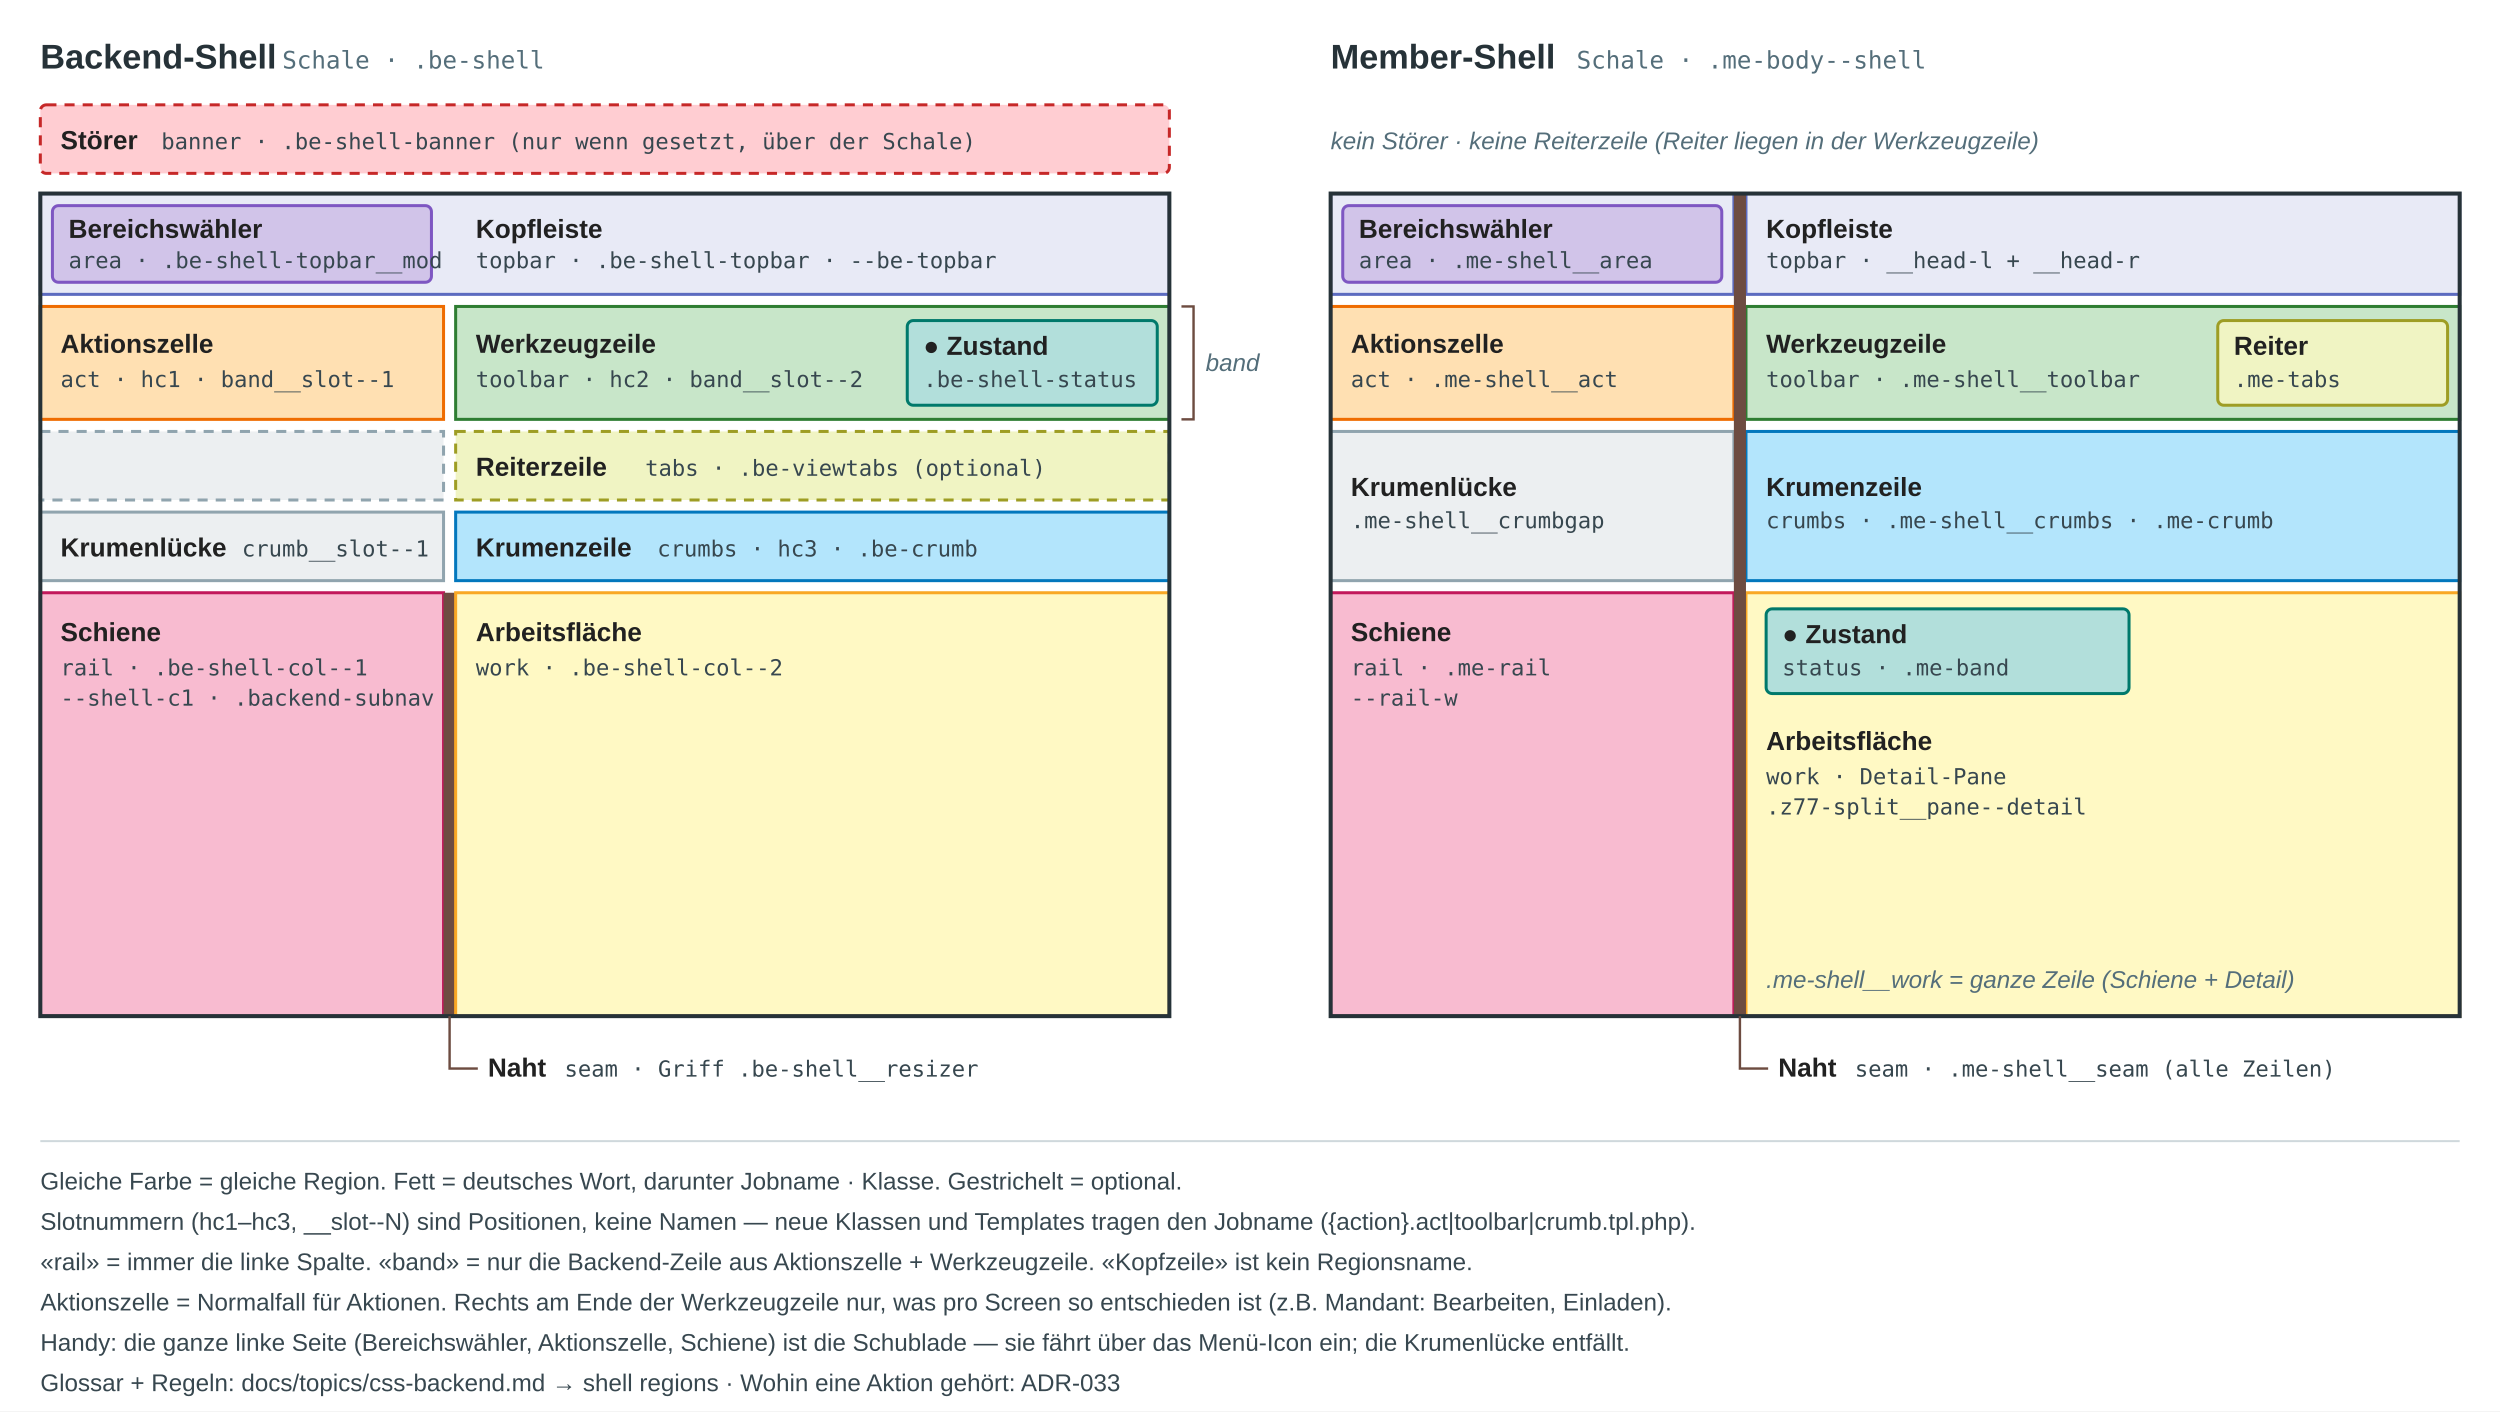
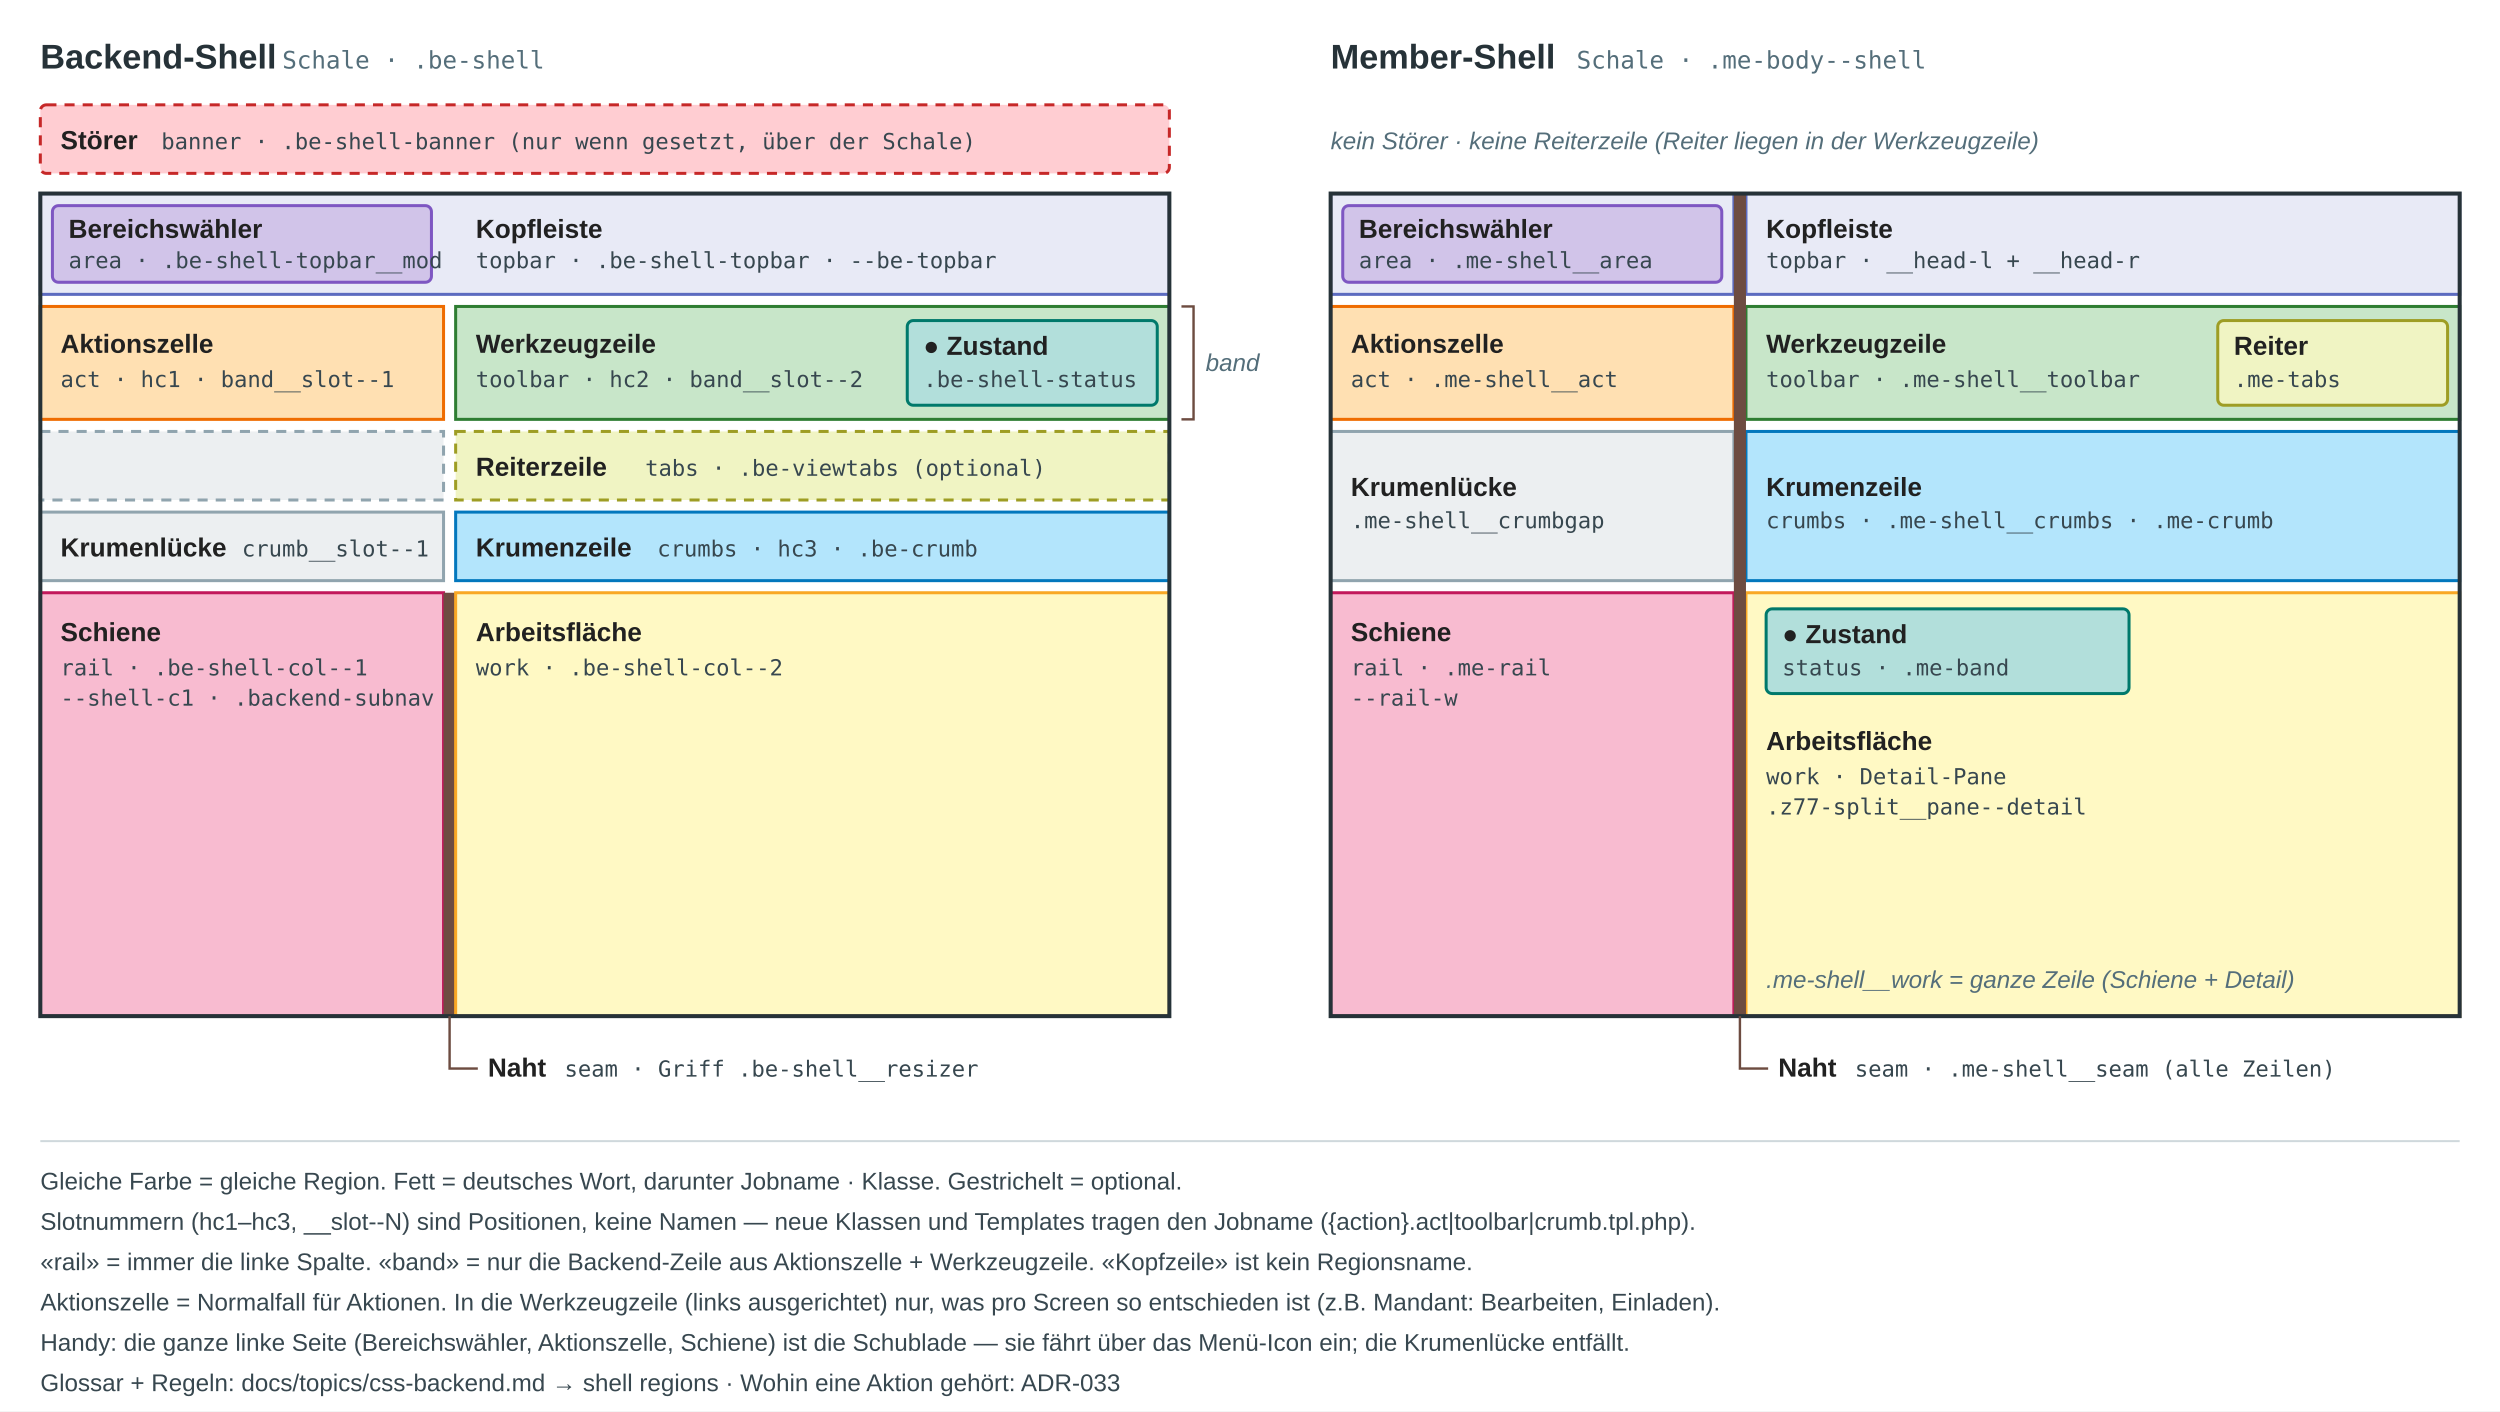
<svg xmlns="http://www.w3.org/2000/svg" width="1240" height="700" viewBox="0 0 1240 700" font-family="system-ui, 'Segoe UI', Arial, sans-serif">
  <style>
    .t  { font-size: 17px; font-weight: 700; fill: #263238; }
    .tm { font-size: 12px; font-family: Consolas, ui-monospace, monospace; fill: #546e7a; }
    .h  { font-size: 13px; font-weight: 700; fill: #212121; }
    .m  { font-size: 11px; font-family: Consolas, ui-monospace, monospace; fill: #37474f; }
    .n  { font-size: 12px; fill: #546e7a; font-style: italic; }
    .f  { font-size: 12px; fill: #37474f; }
    .r  { stroke-width: 1.5; }
    .topbar   { fill: #e8eaf6; stroke: #5c6bc0; }
    .area     { fill: #d1c4e9; stroke: #7e57c2; }
    .act      { fill: #ffe0b2; stroke: #ef6c00; }
    .toolbar  { fill: #c8e6c9; stroke: #2e7d32; }
    .tabs     { fill: #f0f4c3; stroke: #9e9d24; }
    .crumbs   { fill: #b3e5fc; stroke: #0277bd; }
    .crumbgap { fill: #eceff1; stroke: #90a4ae; }
    .rail     { fill: #f8bbd0; stroke: #c2185b; }
    .work     { fill: #fff9c4; stroke: #f9a825; }
    .state    { fill: #b2dfdb; stroke: #00796b; }
    .banner   { fill: #ffcdd2; stroke: #c62828; }
    .seam     { fill: #6d4c41; }
    .opt      { stroke-dasharray: 5 4; }
    .shell    { fill: none; stroke: #263238; stroke-width: 2; }
    .lead     { stroke: #6d4c41; stroke-width: 1.2; fill: none; }
  </style>
  <rect width="1240" height="700" fill="#ffffff" />
  <text class="t" x="20" y="34">Backend-Shell</text>
  <text class="tm" x="140" y="34">Schale · .be-shell</text>
  <rect class="r banner opt" x="20" y="52" width="560" height="34" rx="3" />
  <text class="h" x="30" y="74">Störer</text>
  <text class="m" x="80" y="74">banner · .be-shell-banner  (nur wenn gesetzt, über der Schale)</text>
  <rect class="r topbar" x="20" y="96" width="560" height="50" />
  <rect class="r area" x="26" y="102" width="188" height="38" rx="3" />
  <text class="h" x="34" y="118">Bereichswähler</text>
  <text class="m" x="34" y="133">area · .be-shell-topbar__mod</text>
  <text class="h" x="236" y="118">Kopfleiste</text>
  <text class="m" x="236" y="133">topbar · .be-shell-topbar · --be-topbar</text>
  <rect class="r act" x="20" y="152" width="200" height="56" />
  <text class="h" x="30" y="175">Aktionszelle</text>
  <text class="m" x="30" y="192">act · hc1 · band__slot--1</text>
  <rect class="r toolbar" x="226" y="152" width="354" height="56" />
  <text class="h" x="236" y="175">Werkzeugzeile</text>
  <text class="m" x="236" y="192">toolbar · hc2 · band__slot--2</text>
  <rect class="r state" x="450" y="159" width="124" height="42" rx="3" />
  <text class="h" x="458" y="176">● Zustand</text>
  <text class="m" x="458" y="192">.be-shell-status</text>
  <rect class="r crumbgap opt" x="20" y="214" width="200" height="34" />
  <rect class="r tabs opt" x="226" y="214" width="354" height="34" />
  <text class="h" x="236" y="236">Reiterzeile</text>
  <text class="m" x="320" y="236">tabs · .be-viewtabs  (optional)</text>
  <rect class="r crumbgap" x="20" y="254" width="200" height="34" />
  <text class="h" x="30" y="276">Krumenlücke</text>
  <text class="m" x="120" y="276">crumb__slot--1</text>
  <rect class="r crumbs" x="226" y="254" width="354" height="34" />
  <text class="h" x="236" y="276">Krumenzeile</text>
  <text class="m" x="326" y="276">crumbs · hc3 · .be-crumb</text>
  <rect class="r rail" x="20" y="294" width="200" height="210" />
  <text class="h" x="30" y="318">Schiene</text>
  <text class="m" x="30" y="335">rail · .be-shell-col--1</text>
  <text class="m" x="30" y="350">--shell-c1 · .backend-subnav</text>
  <rect class="seam" x="220" y="294" width="6" height="210" />
  <rect class="r work" x="226" y="294" width="354" height="210" />
  <text class="h" x="236" y="318">Arbeitsfläche</text>
  <text class="m" x="236" y="335">work · .be-shell-col--2</text>
  <rect class="shell" x="20" y="96" width="560" height="408" />
  <path class="lead" d="M586 152 h6 v56 h-6" />
  <text class="n" x="598" y="184">band</text>
  <path class="lead" d="M223 504 v26 h14" />
  <text class="h" x="242" y="534">Naht</text>
  <text class="m" x="280" y="534">seam · Griff .be-shell__resizer</text>
  <text class="t" x="660" y="34">Member-Shell</text>
  <text class="tm" x="782" y="34">Schale · .me-body--shell</text>
  <text class="n" x="660" y="74">kein Störer · keine Reiterzeile (Reiter liegen in der Werkzeugzeile)</text>
  <rect class="r topbar" x="660" y="96" width="200" height="50" />
  <rect class="r area" x="666" y="102" width="188" height="38" rx="3" />
  <text class="h" x="674" y="118">Bereichswähler</text>
  <text class="m" x="674" y="133">area · .me-shell__area</text>
  <rect class="r topbar" x="866" y="96" width="354" height="50" />
  <text class="h" x="876" y="118">Kopfleiste</text>
  <text class="m" x="876" y="133">topbar · __head-l + __head-r</text>
  <rect class="r act" x="660" y="152" width="200" height="56" />
  <text class="h" x="670" y="175">Aktionszelle</text>
  <text class="m" x="670" y="192">act · .me-shell__act</text>
  <rect class="r toolbar" x="866" y="152" width="354" height="56" />
  <text class="h" x="876" y="175">Werkzeugzeile</text>
  <text class="m" x="876" y="192">toolbar · .me-shell__toolbar</text>
  <rect class="r tabs" x="1100" y="159" width="114" height="42" rx="3" />
  <text class="h" x="1108" y="176">Reiter</text>
  <text class="m" x="1108" y="192">.me-tabs</text>
  <rect class="r crumbgap" x="660" y="214" width="200" height="74" />
  <text class="h" x="670" y="246">Krumenlücke</text>
  <text class="m" x="670" y="262">.me-shell__crumbgap</text>
  <rect class="r crumbs" x="866" y="214" width="354" height="74" />
  <text class="h" x="876" y="246">Krumenzeile</text>
  <text class="m" x="876" y="262">crumbs · .me-shell__crumbs · .me-crumb</text>
  <rect class="r rail" x="660" y="294" width="200" height="210" />
  <text class="h" x="670" y="318">Schiene</text>
  <text class="m" x="670" y="335">rail · .me-rail</text>
  <text class="m" x="670" y="350">--rail-w</text>
  <rect class="r work" x="866" y="294" width="354" height="210" />
  <rect class="r state" x="876" y="302" width="180" height="42" rx="3" />
  <text class="h" x="884" y="319">● Zustand</text>
  <text class="m" x="884" y="335">status · .me-band</text>
  <text class="h" x="876" y="372">Arbeitsfläche</text>
  <text class="m" x="876" y="389">work · Detail-Pane</text>
  <text class="m" x="876" y="404">.z77-split__pane--detail</text>
  <text class="n" x="876" y="490">.me-shell__work = ganze Zeile (Schiene + Detail)</text>
  <rect class="seam" x="860" y="96" width="6" height="408" />
  <rect class="shell" x="660" y="96" width="560" height="408" />
  <path class="lead" d="M863 504 v26 h14" />
  <text class="h" x="882" y="534">Naht</text>
  <text class="m" x="920" y="534">seam · .me-shell__seam (alle Zeilen)</text>
  <line x1="20" y1="566" x2="1220" y2="566" stroke="#cfd8dc" />
  <text class="f" x="20" y="590">Gleiche Farbe = gleiche Region. Fett = deutsches Wort, darunter Jobname · Klasse. Gestrichelt = optional.</text>
  <text class="f" x="20" y="610">Slotnummern (hc1–hc3, __slot--N) sind Positionen, keine Namen — neue Klassen und Templates tragen den Jobname ({action}.act|toolbar|crumb.tpl.php).</text>
  <text class="f" x="20" y="630">«rail» = immer die linke Spalte. «band» = nur die Backend-Zeile aus Aktionszelle + Werkzeugzeile. «Kopfzeile» ist kein Regionsname.</text>
-   <text class="f" x="20" y="650">Aktionszelle = Normalfall für Aktionen. Rechts am Ende der Werkzeugzeile nur, was pro Screen so entschieden ist (z.B. Mandant: Bearbeiten, Einladen).</text>
+   <text class="f" x="20" y="650">Aktionszelle = Normalfall für Aktionen. In die Werkzeugzeile (links ausgerichtet) nur, was pro Screen so entschieden ist (z.B. Mandant: Bearbeiten, Einladen).</text>
  <text class="f" x="20" y="670">Handy: die ganze linke Seite (Bereichswähler, Aktionszelle, Schiene) ist die Schublade — sie fährt über das Menü-Icon ein; die Krumenlücke entfällt.</text>
  <text class="f" x="20" y="690">Glossar + Regeln: docs/topics/css-backend.md → shell regions · Wohin eine Aktion gehört: ADR-033</text>
</svg>
